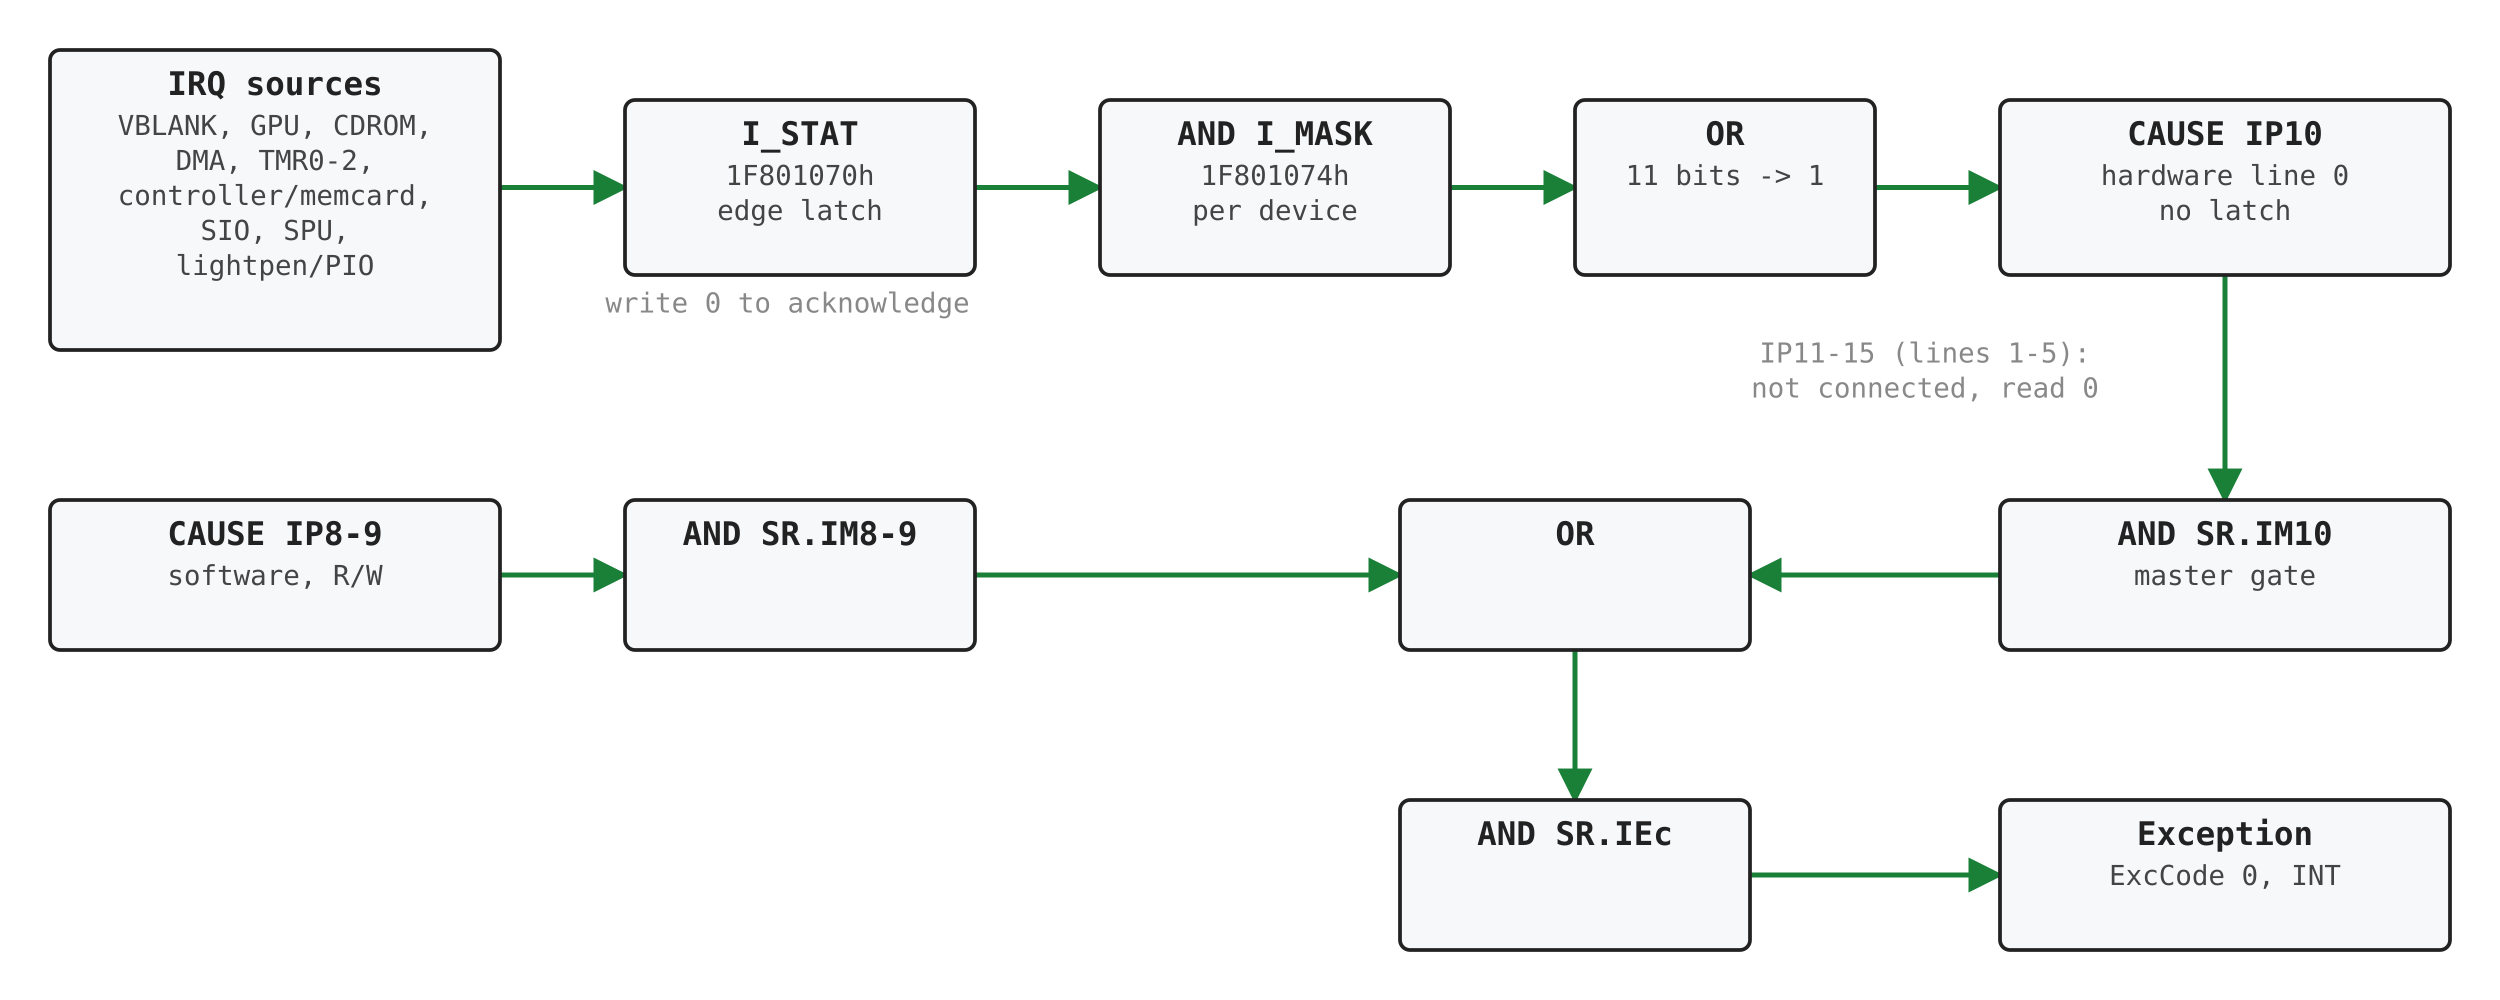
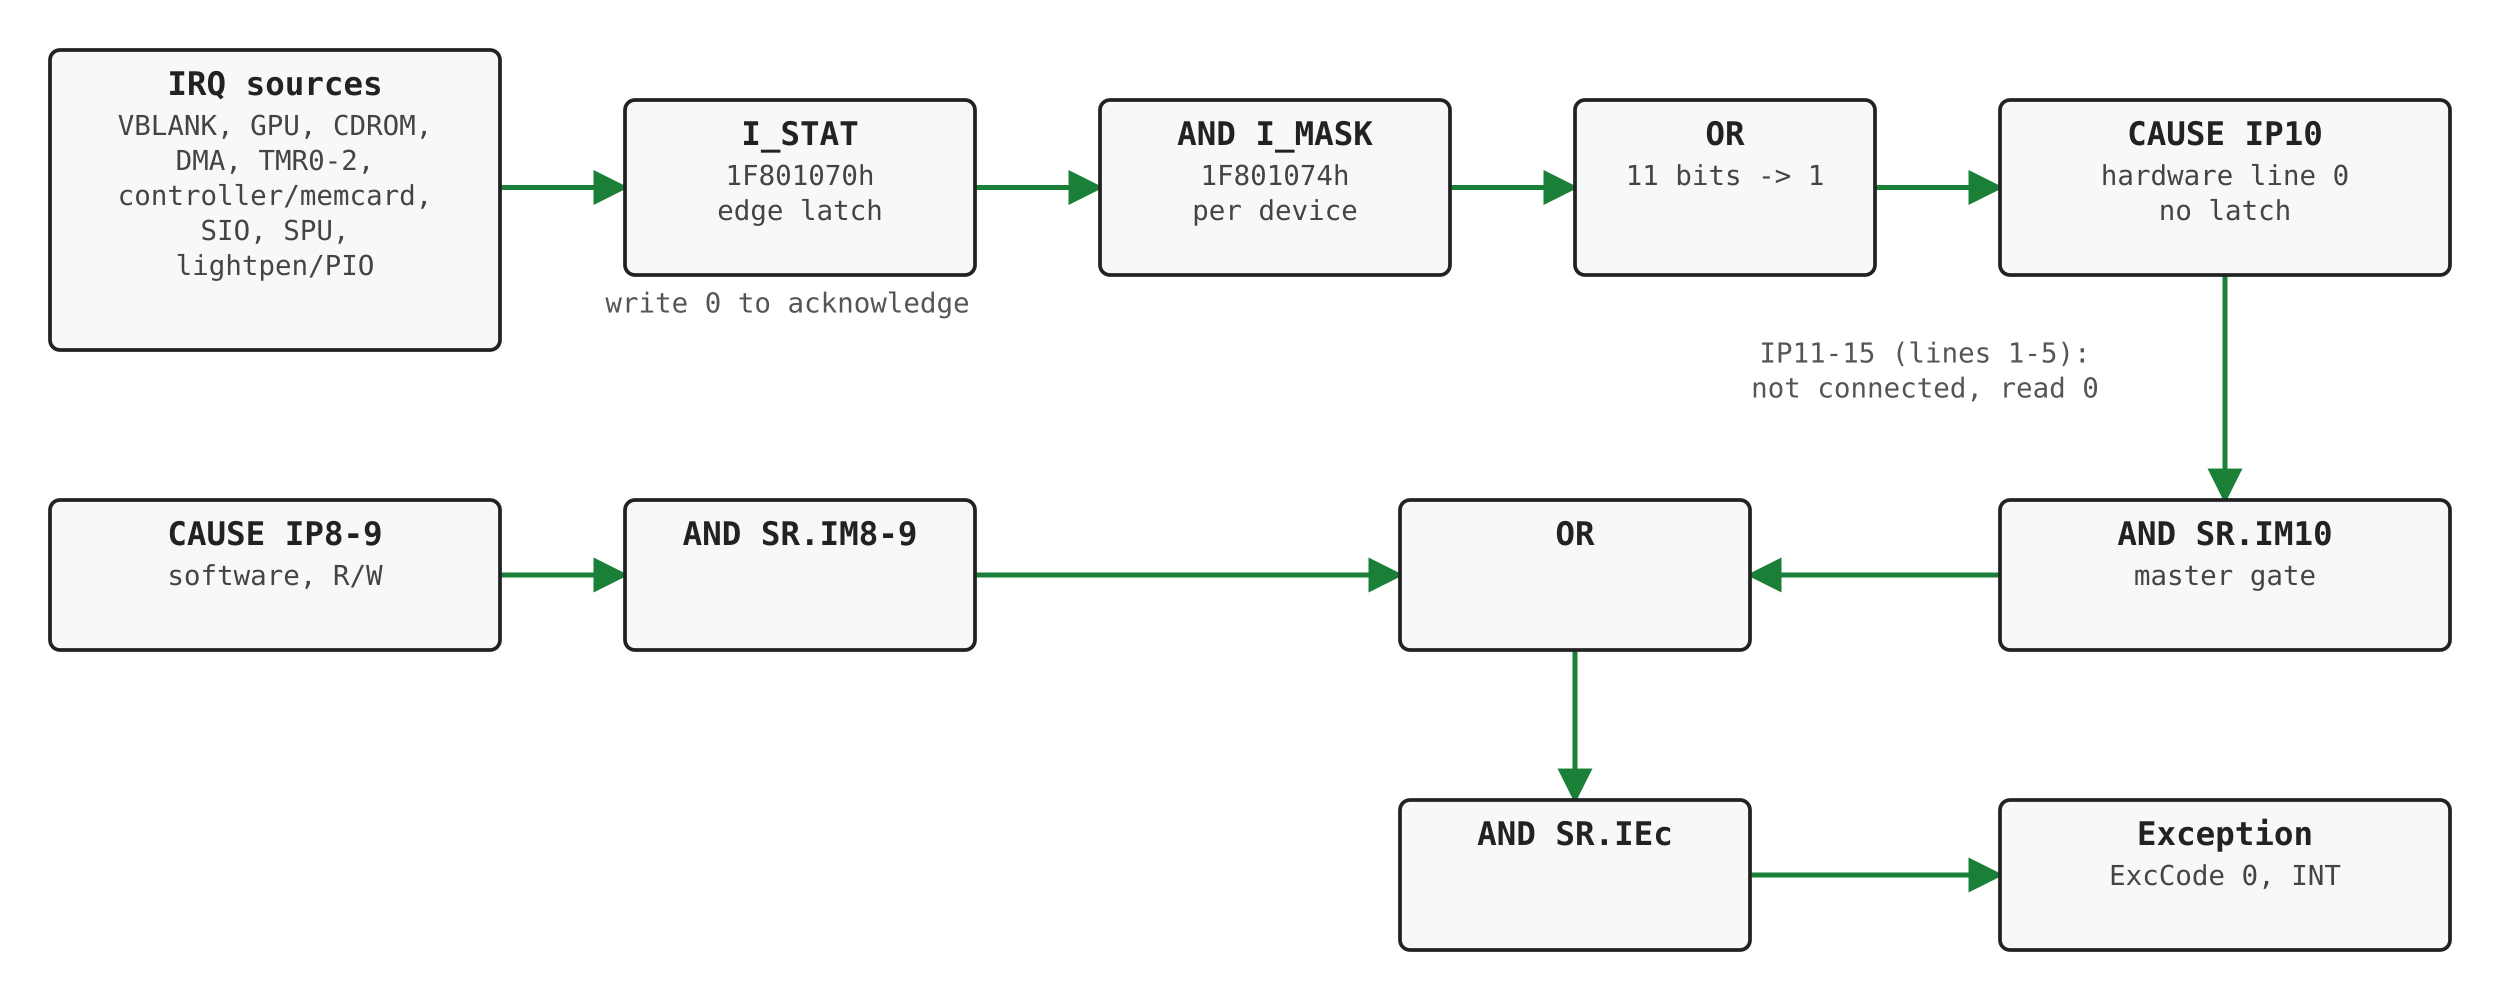
<svg xmlns="http://www.w3.org/2000/svg" width="1000" height="400" viewBox="0 0 1000 400" style="max-width:100%;background-color:white" role="img" aria-label="Interrupt requests from I_STAT to the CPU exception">
  <defs>
    <marker id="a" viewBox="0 0 10 10" refX="9" refY="5" markerWidth="7" markerHeight="7" orient="auto-start-reverse">
      <path d="M0,0 L10,5 L0,10 z" fill="#1a7f37" />
    </marker>
  </defs>
  <polyline fill="none" points="200,75 250,75" stroke="#1a7f37" stroke-width="2" marker-end="url(#a)" />
  <polyline fill="none" points="390,75 440,75" stroke="#1a7f37" stroke-width="2" marker-end="url(#a)" />
  <polyline fill="none" points="580,75 630,75" stroke="#1a7f37" stroke-width="2" marker-end="url(#a)" />
  <polyline fill="none" points="750,75 800,75" stroke="#1a7f37" stroke-width="2" marker-end="url(#a)" />
  <polyline fill="none" points="890,110 890,200" stroke="#1a7f37" stroke-width="2" marker-end="url(#a)" />
  <polyline fill="none" points="800,230 700,230" stroke="#1a7f37" stroke-width="2" marker-end="url(#a)" />
  <polyline fill="none" points="200,230 250,230" stroke="#1a7f37" stroke-width="2" marker-end="url(#a)" />
  <polyline fill="none" points="390,230 560,230" stroke="#1a7f37" stroke-width="2" marker-end="url(#a)" />
  <polyline fill="none" points="630,260 630,320" stroke="#1a7f37" stroke-width="2" marker-end="url(#a)" />
  <polyline fill="none" points="700,350 800,350" stroke="#1a7f37" stroke-width="2" marker-end="url(#a)" />
  <rect x="20" y="20" width="180" height="120" rx="4" fill="#f6f8fa" stroke="#222" stroke-width="1.5" />
  <text x="110.0" y="38" font-family="monospace" font-size="13" font-weight="bold" text-anchor="middle" fill="#222">IRQ sources</text>
  <text x="110.0" y="54" font-family="monospace" font-size="11" text-anchor="middle" fill="#444">VBLANK, GPU, CDROM,</text>
  <text x="110.0" y="68" font-family="monospace" font-size="11" text-anchor="middle" fill="#444">DMA, TMR0-2,</text>
  <text x="110.0" y="82" font-family="monospace" font-size="11" text-anchor="middle" fill="#444">controller/memcard,</text>
  <text x="110.0" y="96" font-family="monospace" font-size="11" text-anchor="middle" fill="#444">SIO, SPU,</text>
  <text x="110.0" y="110" font-family="monospace" font-size="11" text-anchor="middle" fill="#444">lightpen/PIO</text>
  <rect x="250" y="40" width="140" height="70" rx="4" fill="#f6f8fa" stroke="#222" stroke-width="1.5" />
  <text x="320.0" y="58" font-family="monospace" font-size="13" font-weight="bold" text-anchor="middle" fill="#222">I_STAT</text>
  <text x="320.0" y="74" font-family="monospace" font-size="11" text-anchor="middle" fill="#444">1F801070h</text>
  <text x="320.0" y="88" font-family="monospace" font-size="11" text-anchor="middle" fill="#444">edge latch</text>
  <rect x="440" y="40" width="140" height="70" rx="4" fill="#f6f8fa" stroke="#222" stroke-width="1.5" />
  <text x="510.0" y="58" font-family="monospace" font-size="13" font-weight="bold" text-anchor="middle" fill="#222">AND I_MASK</text>
  <text x="510.0" y="74" font-family="monospace" font-size="11" text-anchor="middle" fill="#444">1F801074h</text>
  <text x="510.0" y="88" font-family="monospace" font-size="11" text-anchor="middle" fill="#444">per device</text>
  <rect x="630" y="40" width="120" height="70" rx="4" fill="#f6f8fa" stroke="#222" stroke-width="1.5" />
  <text x="690.0" y="58" font-family="monospace" font-size="13" font-weight="bold" text-anchor="middle" fill="#222">OR</text>
  <text x="690.0" y="74" font-family="monospace" font-size="11" text-anchor="middle" fill="#444">11 bits -&gt; 1</text>
  <rect x="800" y="40" width="180" height="70" rx="4" fill="#f6f8fa" stroke="#222" stroke-width="1.5" />
  <text x="890.0" y="58" font-family="monospace" font-size="13" font-weight="bold" text-anchor="middle" fill="#222">CAUSE IP10</text>
  <text x="890.0" y="74" font-family="monospace" font-size="11" text-anchor="middle" fill="#444">hardware line 0</text>
  <text x="890.0" y="88" font-family="monospace" font-size="11" text-anchor="middle" fill="#444">no latch</text>
  <rect x="800" y="200" width="180" height="60" rx="4" fill="#f6f8fa" stroke="#222" stroke-width="1.5" />
  <text x="890.0" y="218" font-family="monospace" font-size="13" font-weight="bold" text-anchor="middle" fill="#222">AND SR.IM10</text>
  <text x="890.0" y="234" font-family="monospace" font-size="11" text-anchor="middle" fill="#444">master gate</text>
  <rect x="20" y="200" width="180" height="60" rx="4" fill="#f6f8fa" stroke="#222" stroke-width="1.5" />
  <text x="110.0" y="218" font-family="monospace" font-size="13" font-weight="bold" text-anchor="middle" fill="#222">CAUSE IP8-9</text>
  <text x="110.0" y="234" font-family="monospace" font-size="11" text-anchor="middle" fill="#444">software, R/W</text>
  <rect x="250" y="200" width="140" height="60" rx="4" fill="#f6f8fa" stroke="#222" stroke-width="1.5" />
  <text x="320.0" y="218" font-family="monospace" font-size="13" font-weight="bold" text-anchor="middle" fill="#222">AND SR.IM8-9</text>
  <rect x="560" y="200" width="140" height="60" rx="4" fill="#f6f8fa" stroke="#222" stroke-width="1.5" />
  <text x="630.0" y="218" font-family="monospace" font-size="13" font-weight="bold" text-anchor="middle" fill="#222">OR</text>
  <rect x="560" y="320" width="140" height="60" rx="4" fill="#f6f8fa" stroke="#222" stroke-width="1.5" />
  <text x="630.0" y="338" font-family="monospace" font-size="13" font-weight="bold" text-anchor="middle" fill="#222">AND SR.IEc</text>
  <rect x="800" y="320" width="180" height="60" rx="4" fill="#f6f8fa" stroke="#222" stroke-width="1.5" />
  <text x="890.0" y="338" font-family="monospace" font-size="13" font-weight="bold" text-anchor="middle" fill="#222">Exception</text>
  <text x="890.0" y="354" font-family="monospace" font-size="11" text-anchor="middle" fill="#444">ExcCode 0, INT</text>
-   <text x="770" y="145" font-family="monospace" font-size="11" text-anchor="middle" fill="#888">IP11-15 (lines 1-5):</text>
-   <text x="770" y="159" font-family="monospace" font-size="11" text-anchor="middle" fill="#888">not connected, read 0</text>
-   <text x="315" y="125" font-family="monospace" font-size="11" text-anchor="middle" fill="#888">write 0 to acknowledge</text>
+   <text x="770" y="145" font-family="monospace" font-size="11" text-anchor="middle" fill="#555">IP11-15 (lines 1-5):</text>
+   <text x="770" y="159" font-family="monospace" font-size="11" text-anchor="middle" fill="#555">not connected, read 0</text>
+   <text x="315" y="125" font-family="monospace" font-size="11" text-anchor="middle" fill="#555">write 0 to acknowledge</text>
</svg>
